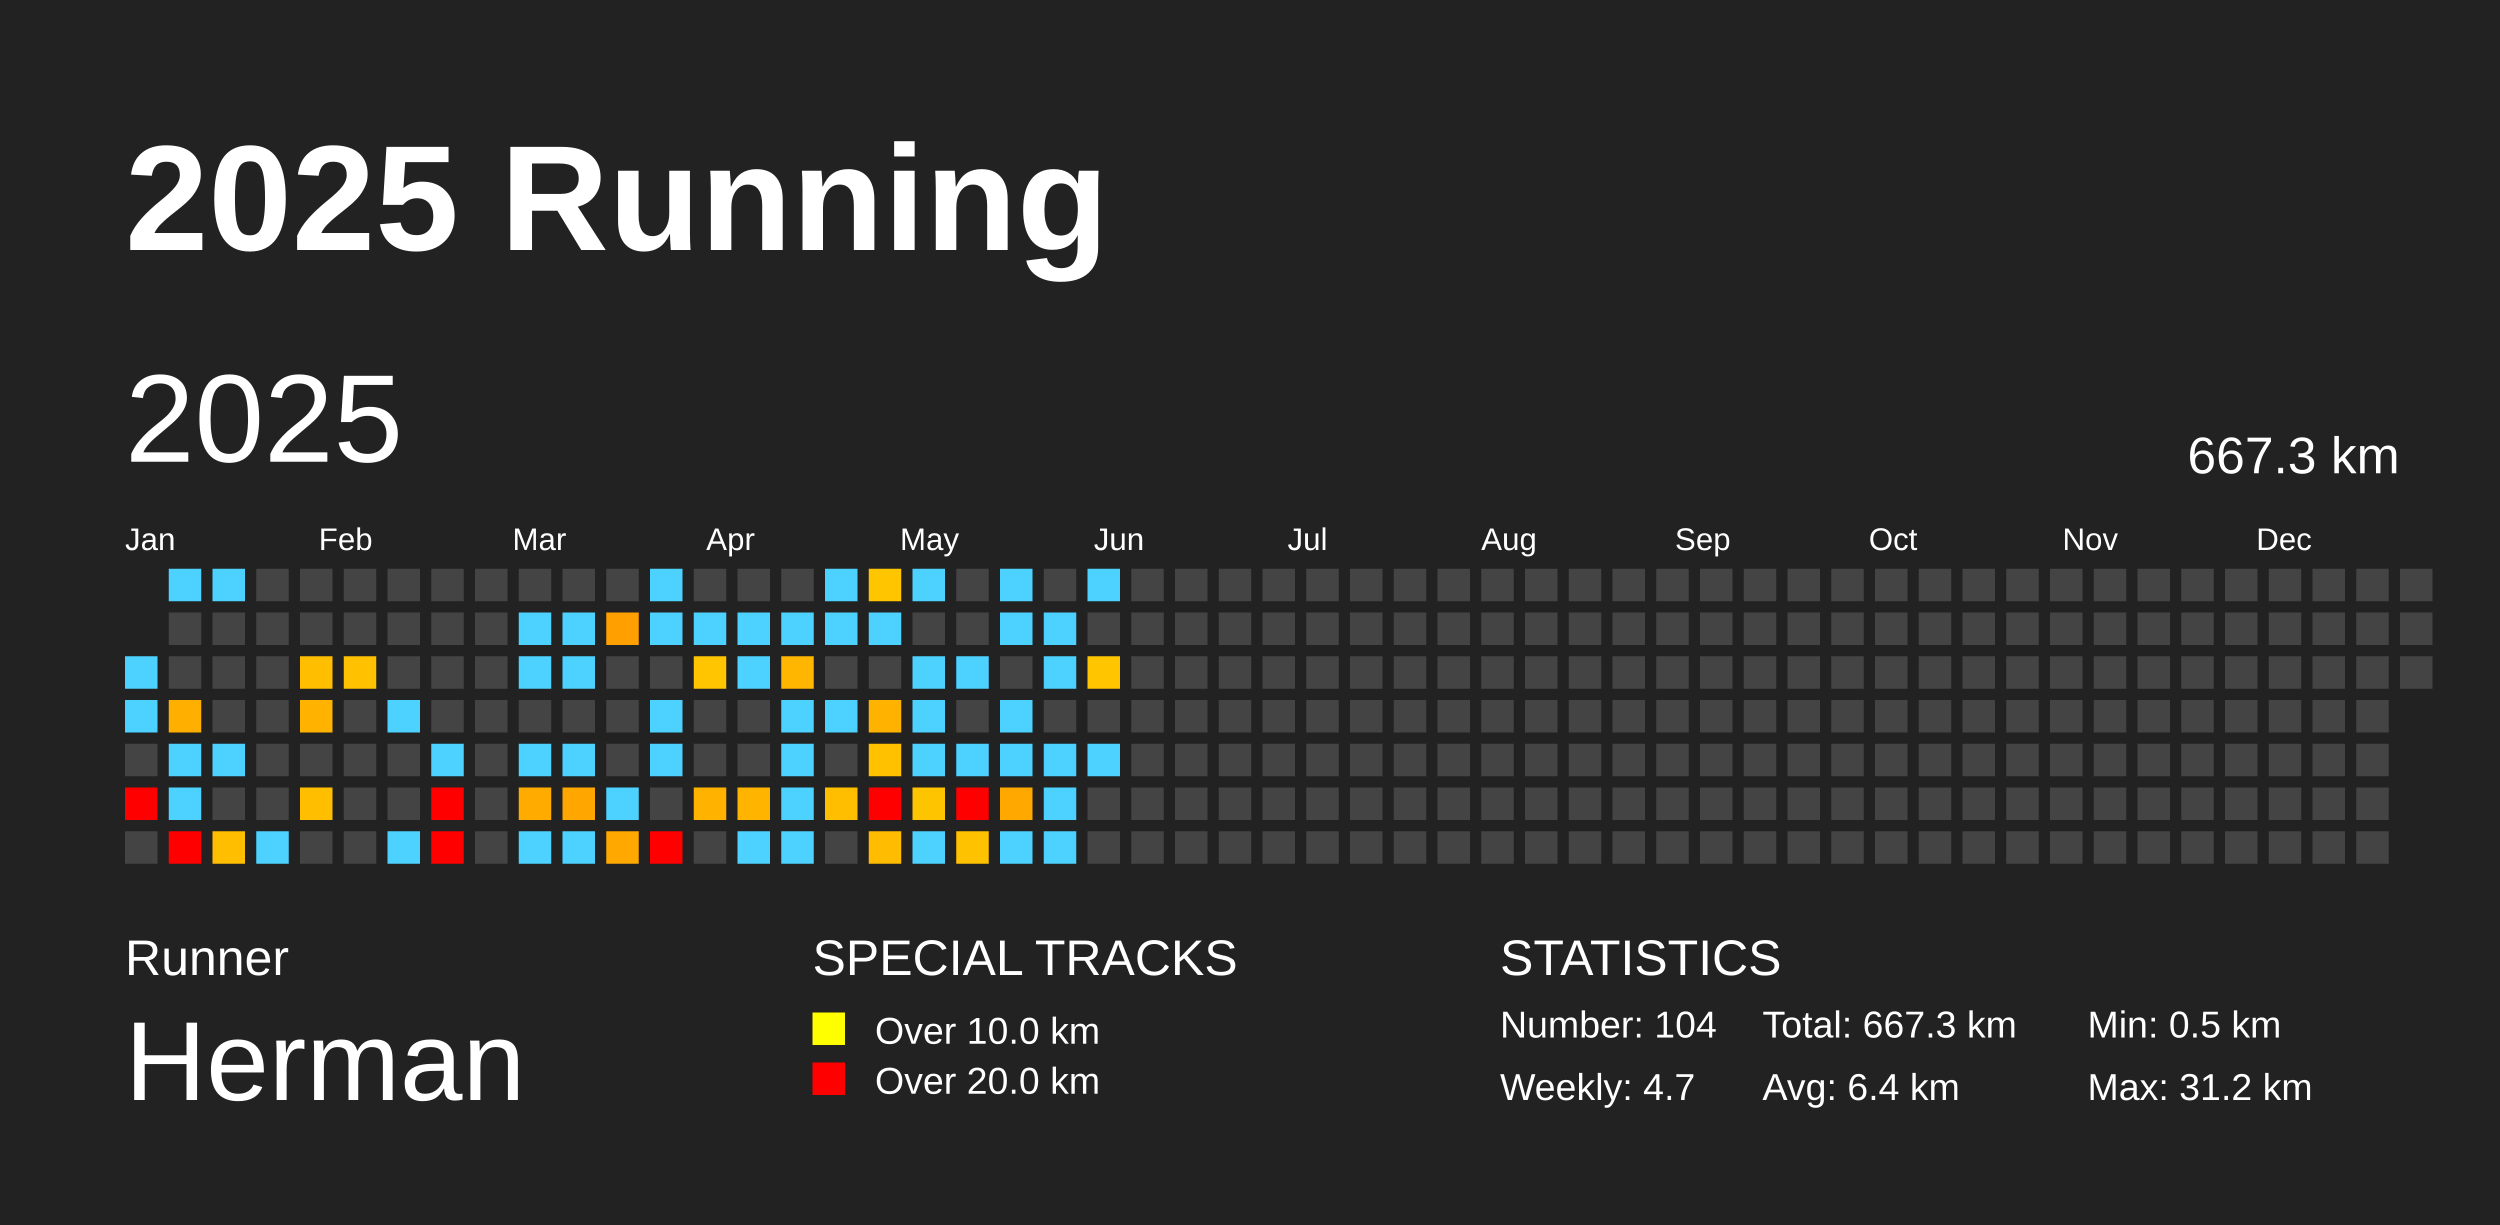
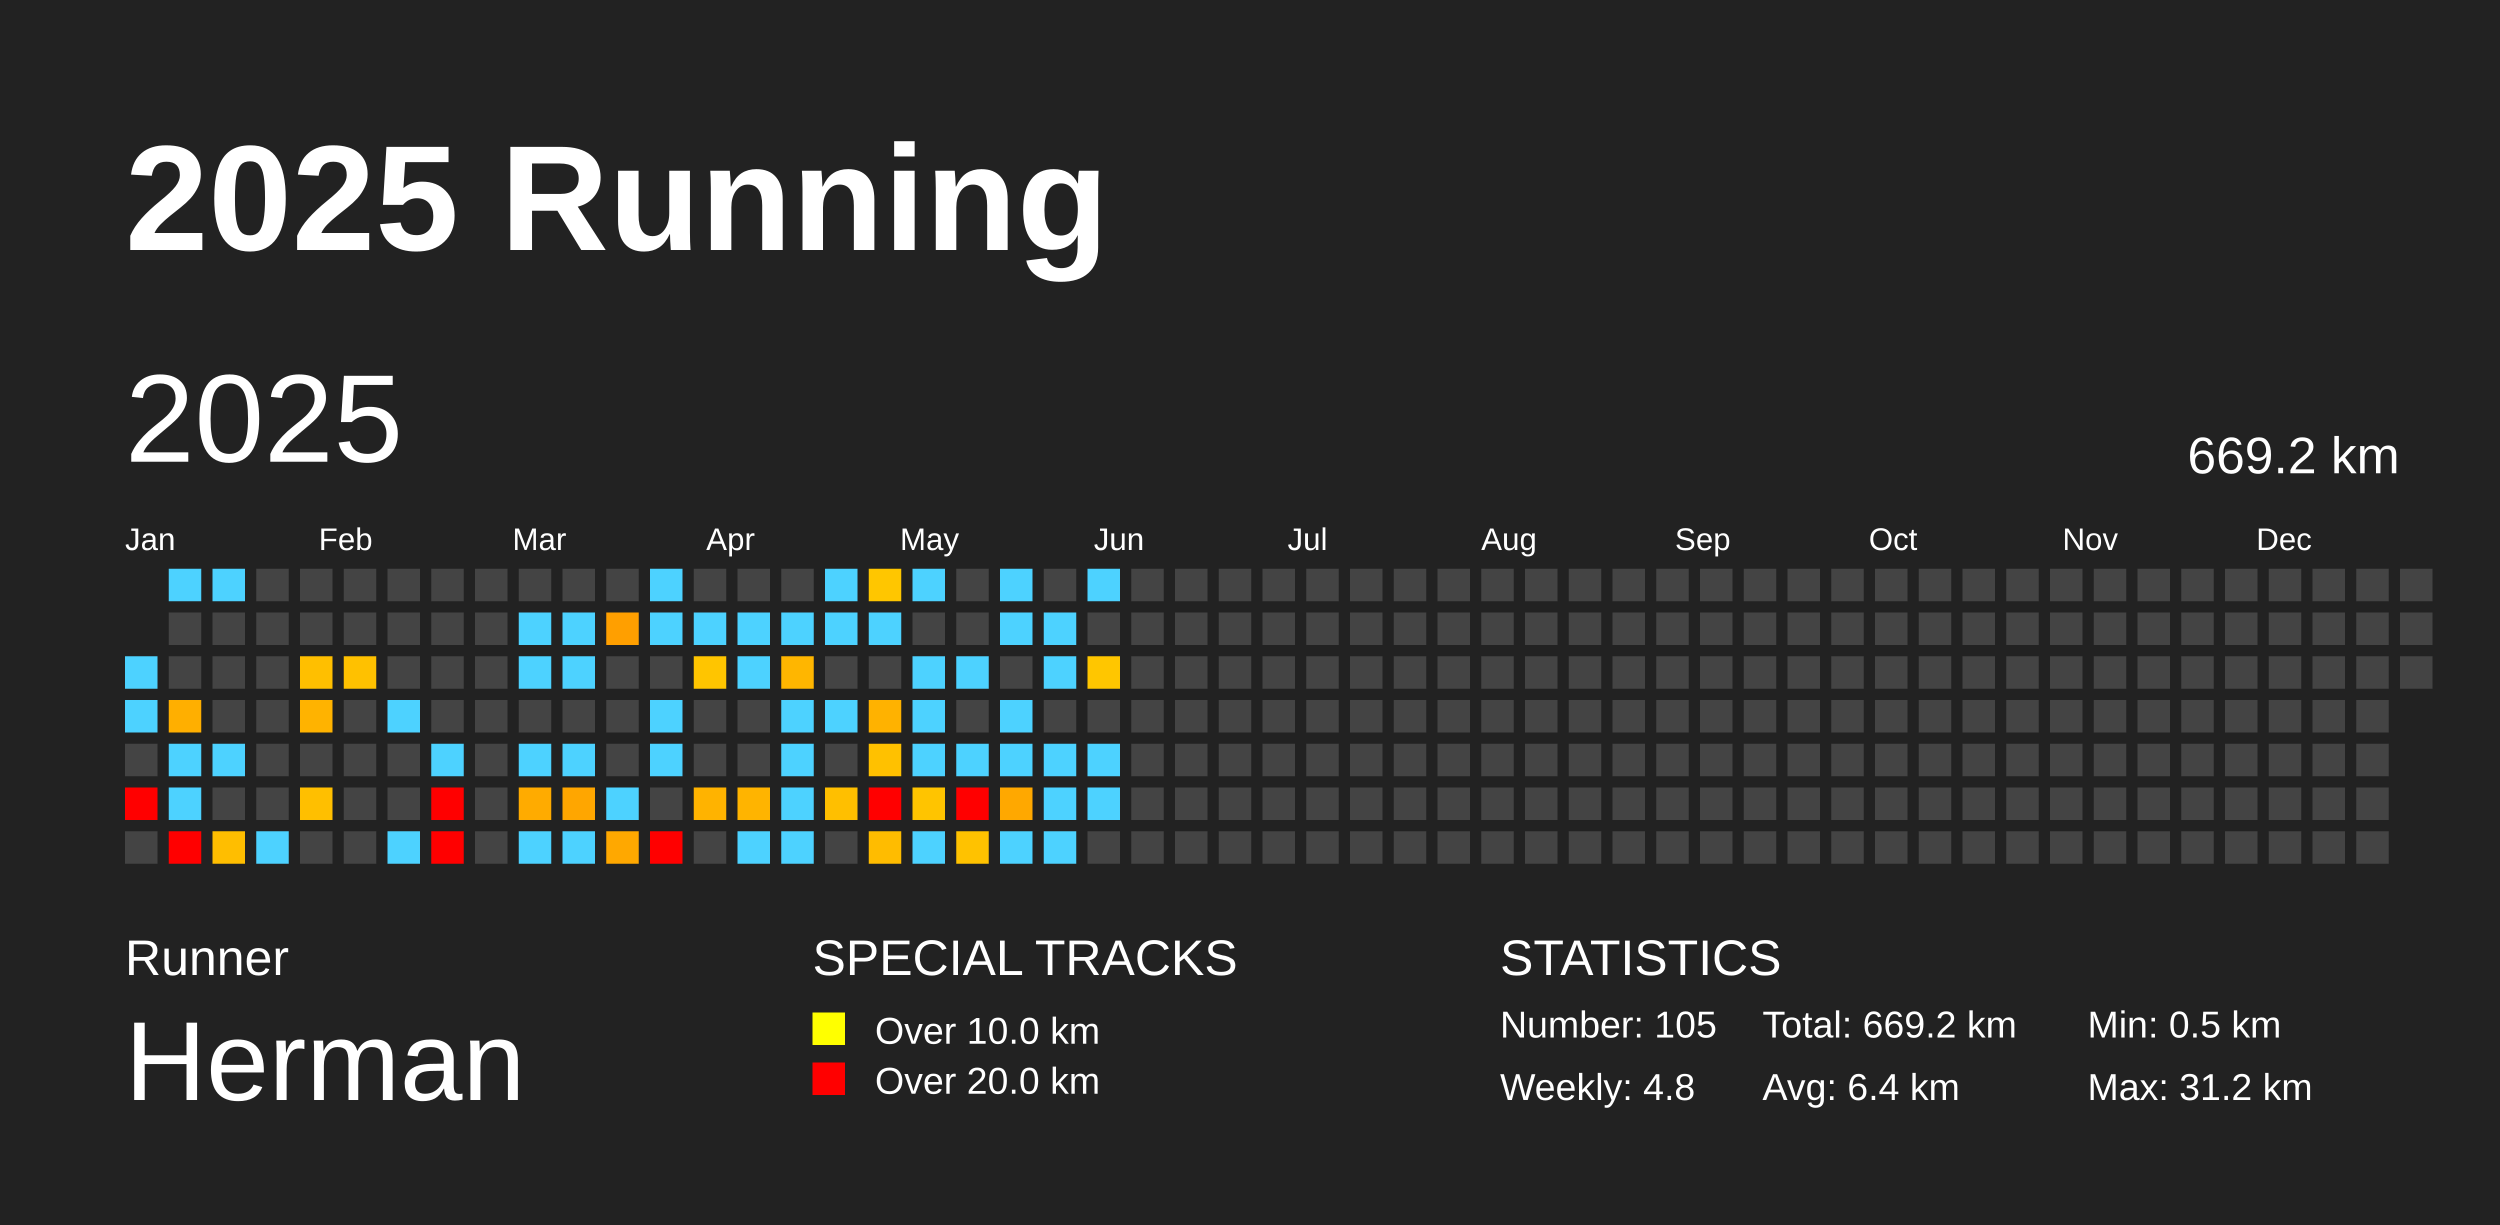
<svg xmlns="http://www.w3.org/2000/svg" baseProfile="full" height="98mm" version="1.1" viewBox="0,0,200,98" width="200mm">
  <defs />
  <rect fill="#222222" height="98" width="200" x="0" y="0" />
  <text fill="#FFFFFF" style="font-size:12px; font-family:Arial; font-weight:bold;" x="10" y="20">2025 Running</text>
  <text fill="#FFFFFF" style="font-size:4px; font-family:Arial" x="10" y="78">Runner</text>
  <text fill="#FFFFFF" style="font-size:9px; font-family:Arial" x="10" y="88">Herman</text>
  <text fill="#FFFFFF" style="font-size:4px; font-family:Arial" x="65" y="78">SPECIAL TRACKS</text>
  <rect fill="yellow" height="2.6" width="2.6" x="65" y="81" />
  <text fill="#FFFFFF" style="font-size:3px; font-family:Arial" x="70" y="83.5">Over 10.0 km</text>
  <rect fill="red" height="2.6" width="2.6" x="65" y="85" />
  <text fill="#FFFFFF" style="font-size:3px; font-family:Arial" x="70" y="87.5">Over 20.0 km</text>
  <text fill="#FFFFFF" style="font-size:4px; font-family:Arial" x="120" y="78">STATISTICS</text>
-   <text fill="#FFFFFF" style="font-size:3px; font-family:Arial" x="120" y="83">Number: 104</text>
-   <text fill="#FFFFFF" style="font-size:3px; font-family:Arial" x="120" y="88">Weekly: 4.7</text>
-   <text fill="#FFFFFF" style="font-size:3px; font-family:Arial" x="141" y="83">Total: 667.3 km</text>
+   <text fill="#FFFFFF" style="font-size:3px; font-family:Arial" x="120" y="83">Number: 105</text>
+   <text fill="#FFFFFF" style="font-size:3px; font-family:Arial" x="120" y="88">Weekly: 4.8</text>
+   <text fill="#FFFFFF" style="font-size:3px; font-family:Arial" x="141" y="83">Total: 669.2 km</text>
  <text fill="#FFFFFF" style="font-size:3px; font-family:Arial" x="141" y="88">Avg: 6.4 km</text>
  <text fill="#FFFFFF" style="font-size:3px; font-family:Arial" x="167" y="83">Min: 0.5 km</text>
  <text fill="#FFFFFF" style="font-size:3px; font-family:Arial" x="167" y="88">Max: 31.2 km</text>
  <text dominant-baseline="hanging" fill="#FFFFFF" style="font-size:10.0px; font-family:Arial;" x="10" y="30">2025</text>
-   <text dominant-baseline="hanging" fill="#FFFFFF" style="font-size:4.125px; font-family:Arial;" x="175" y="35">667.3 km</text>
+   <text dominant-baseline="hanging" fill="#FFFFFF" style="font-size:4.125px; font-family:Arial;" x="175" y="35">669.2 km</text>
  <text fill="#FFFFFF" style="font-size:2.5px; font-family:Arial" x="10.0" y="44">Jan</text>
  <text fill="#FFFFFF" style="font-size:2.5px; font-family:Arial" x="25.5" y="44">Feb</text>
  <text fill="#FFFFFF" style="font-size:2.5px; font-family:Arial" x="41.0" y="44">Mar</text>
  <text fill="#FFFFFF" style="font-size:2.5px; font-family:Arial" x="56.5" y="44">Apr</text>
  <text fill="#FFFFFF" style="font-size:2.5px; font-family:Arial" x="72.0" y="44">May</text>
  <text fill="#FFFFFF" style="font-size:2.5px; font-family:Arial" x="87.5" y="44">Jun</text>
  <text fill="#FFFFFF" style="font-size:2.5px; font-family:Arial" x="103.0" y="44">Jul</text>
  <text fill="#FFFFFF" style="font-size:2.5px; font-family:Arial" x="118.5" y="44">Aug</text>
  <text fill="#FFFFFF" style="font-size:2.5px; font-family:Arial" x="134.0" y="44">Sep</text>
  <text fill="#FFFFFF" style="font-size:2.5px; font-family:Arial" x="149.5" y="44">Oct</text>
  <text fill="#FFFFFF" style="font-size:2.5px; font-family:Arial" x="165.0" y="44">Nov</text>
  <text fill="#FFFFFF" style="font-size:2.5px; font-family:Arial" x="180.5" y="44">Dec</text>
  <rect fill="#4dd2ff" height="2.6" width="2.6" x="10.0" y="52.5" />
  <rect fill="#4dd2ff" height="2.6" width="2.6" x="10.0" y="56.0" />
  <rect fill="#444444" height="2.6" width="2.6" x="10.0" y="59.5" />
  <rect fill="red" height="2.6" width="2.6" x="10.0" y="63.0" />
  <rect fill="#444444" height="2.6" width="2.6" x="10.0" y="66.5" />
  <rect fill="#4dd2ff" height="2.6" width="2.6" x="13.5" y="45.5" />
  <rect fill="#444444" height="2.6" width="2.6" x="13.5" y="49.0" />
  <rect fill="#444444" height="2.6" width="2.6" x="13.5" y="52.5" />
  <rect fill="#ffaf00" height="2.6" width="2.6" x="13.5" y="56.0" />
  <rect fill="#4dd2ff" height="2.6" width="2.6" x="13.5" y="59.5" />
  <rect fill="#4dd2ff" height="2.6" width="2.6" x="13.5" y="63.0" />
  <rect fill="red" height="2.6" width="2.6" x="13.5" y="66.5" />
  <rect fill="#4dd2ff" height="2.6" width="2.6" x="17.0" y="45.5" />
  <rect fill="#444444" height="2.6" width="2.6" x="17.0" y="49.0" />
  <rect fill="#444444" height="2.6" width="2.6" x="17.0" y="52.5" />
  <rect fill="#444444" height="2.6" width="2.6" x="17.0" y="56.0" />
  <rect fill="#4dd2ff" height="2.6" width="2.6" x="17.0" y="59.5" />
  <rect fill="#444444" height="2.6" width="2.6" x="17.0" y="63.0" />
  <rect fill="#ffbe00" height="2.6" width="2.6" x="17.0" y="66.5" />
  <rect fill="#444444" height="2.6" width="2.6" x="20.5" y="45.5" />
  <rect fill="#444444" height="2.6" width="2.6" x="20.5" y="49.0" />
  <rect fill="#444444" height="2.6" width="2.6" x="20.5" y="52.5" />
  <rect fill="#444444" height="2.6" width="2.6" x="20.5" y="56.0" />
  <rect fill="#444444" height="2.6" width="2.6" x="20.5" y="59.5" />
  <rect fill="#444444" height="2.6" width="2.6" x="20.5" y="63.0" />
  <rect fill="#4dd2ff" height="2.6" width="2.6" x="20.5" y="66.5" />
  <rect fill="#444444" height="2.6" width="2.6" x="24.0" y="45.5" />
  <rect fill="#444444" height="2.6" width="2.6" x="24.0" y="49.0" />
  <rect fill="#ffbf00" height="2.6" width="2.6" x="24.0" y="52.5" />
  <rect fill="#ffb300" height="2.6" width="2.6" x="24.0" y="56.0" />
  <rect fill="#444444" height="2.6" width="2.6" x="24.0" y="59.5" />
  <rect fill="#ffbf00" height="2.6" width="2.6" x="24.0" y="63.0" />
  <rect fill="#444444" height="2.6" width="2.6" x="24.0" y="66.5" />
  <rect fill="#444444" height="2.6" width="2.6" x="27.5" y="45.5" />
  <rect fill="#444444" height="2.6" width="2.6" x="27.5" y="49.0" />
  <rect fill="#ffc100" height="2.6" width="2.6" x="27.5" y="52.5" />
  <rect fill="#444444" height="2.6" width="2.6" x="27.5" y="56.0" />
  <rect fill="#444444" height="2.6" width="2.6" x="27.5" y="59.5" />
  <rect fill="#444444" height="2.6" width="2.6" x="27.5" y="63.0" />
  <rect fill="#444444" height="2.6" width="2.6" x="27.5" y="66.5" />
  <rect fill="#444444" height="2.6" width="2.6" x="31.0" y="45.5" />
  <rect fill="#444444" height="2.6" width="2.6" x="31.0" y="49.0" />
  <rect fill="#444444" height="2.6" width="2.6" x="31.0" y="52.5" />
  <rect fill="#4dd2ff" height="2.6" width="2.6" x="31.0" y="56.0" />
  <rect fill="#444444" height="2.6" width="2.6" x="31.0" y="59.5" />
  <rect fill="#444444" height="2.6" width="2.6" x="31.0" y="63.0" />
  <rect fill="#4dd2ff" height="2.6" width="2.6" x="31.0" y="66.5" />
  <rect fill="#444444" height="2.6" width="2.6" x="34.5" y="45.5" />
  <rect fill="#444444" height="2.6" width="2.6" x="34.5" y="49.0" />
  <rect fill="#444444" height="2.6" width="2.6" x="34.5" y="52.5" />
  <rect fill="#444444" height="2.6" width="2.6" x="34.5" y="56.0" />
  <rect fill="#4dd2ff" height="2.6" width="2.6" x="34.5" y="59.5" />
  <rect fill="red" height="2.6" width="2.6" x="34.5" y="63.0" />
  <rect fill="red" height="2.6" width="2.6" x="34.5" y="66.5" />
  <rect fill="#444444" height="2.6" width="2.6" x="38.0" y="45.5" />
  <rect fill="#444444" height="2.6" width="2.6" x="38.0" y="49.0" />
  <rect fill="#444444" height="2.6" width="2.6" x="38.0" y="52.5" />
  <rect fill="#444444" height="2.6" width="2.6" x="38.0" y="56.0" />
  <rect fill="#444444" height="2.6" width="2.6" x="38.0" y="59.5" />
  <rect fill="#444444" height="2.6" width="2.6" x="38.0" y="63.0" />
  <rect fill="#444444" height="2.6" width="2.6" x="38.0" y="66.5" />
  <rect fill="#444444" height="2.6" width="2.6" x="41.5" y="45.5" />
  <rect fill="#4dd2ff" height="2.6" width="2.6" x="41.5" y="49.0" />
  <rect fill="#4dd2ff" height="2.6" width="2.6" x="41.5" y="52.5" />
  <rect fill="#444444" height="2.6" width="2.6" x="41.5" y="56.0" />
  <rect fill="#4dd2ff" height="2.6" width="2.6" x="41.5" y="59.5" />
  <rect fill="#ffab00" height="2.6" width="2.6" x="41.5" y="63.0" />
  <rect fill="#4dd2ff" height="2.6" width="2.6" x="41.5" y="66.5" />
  <rect fill="#444444" height="2.6" width="2.6" x="45.0" y="45.5" />
  <rect fill="#4dd2ff" height="2.6" width="2.6" x="45.0" y="49.0" />
  <rect fill="#4dd2ff" height="2.6" width="2.6" x="45.0" y="52.5" />
  <rect fill="#444444" height="2.6" width="2.6" x="45.0" y="56.0" />
  <rect fill="#4dd2ff" height="2.6" width="2.6" x="45.0" y="59.5" />
  <rect fill="#ffa600" height="2.6" width="2.6" x="45.0" y="63.0" />
  <rect fill="#4dd2ff" height="2.6" width="2.6" x="45.0" y="66.5" />
  <rect fill="#444444" height="2.6" width="2.6" x="48.5" y="45.5" />
  <rect fill="#ff9f00" height="2.6" width="2.6" x="48.5" y="49.0" />
  <rect fill="#444444" height="2.6" width="2.6" x="48.5" y="52.5" />
  <rect fill="#444444" height="2.6" width="2.6" x="48.5" y="56.0" />
  <rect fill="#444444" height="2.6" width="2.6" x="48.5" y="59.5" />
  <rect fill="#4dd2ff" height="2.6" width="2.6" x="48.5" y="63.0" />
  <rect fill="#ffa800" height="2.6" width="2.6" x="48.5" y="66.5" />
  <rect fill="#4dd2ff" height="2.6" width="2.6" x="52.0" y="45.5" />
  <rect fill="#4dd2ff" height="2.6" width="2.6" x="52.0" y="49.0" />
  <rect fill="#444444" height="2.6" width="2.6" x="52.0" y="52.5" />
  <rect fill="#4dd2ff" height="2.6" width="2.6" x="52.0" y="56.0" />
  <rect fill="#4dd2ff" height="2.6" width="2.6" x="52.0" y="59.5" />
  <rect fill="#444444" height="2.6" width="2.6" x="52.0" y="63.0" />
  <rect fill="red" height="2.6" width="2.6" x="52.0" y="66.5" />
  <rect fill="#444444" height="2.6" width="2.6" x="55.5" y="45.5" />
  <rect fill="#4dd2ff" height="2.6" width="2.6" x="55.5" y="49.0" />
  <rect fill="#ffc500" height="2.6" width="2.6" x="55.5" y="52.5" />
  <rect fill="#444444" height="2.6" width="2.6" x="55.5" y="56.0" />
  <rect fill="#444444" height="2.6" width="2.6" x="55.5" y="59.5" />
  <rect fill="#ffb300" height="2.6" width="2.6" x="55.5" y="63.0" />
  <rect fill="#444444" height="2.6" width="2.6" x="55.5" y="66.5" />
  <rect fill="#444444" height="2.6" width="2.6" x="59.0" y="45.5" />
  <rect fill="#4dd2ff" height="2.6" width="2.6" x="59.0" y="49.0" />
  <rect fill="#4dd2ff" height="2.6" width="2.6" x="59.0" y="52.5" />
  <rect fill="#444444" height="2.6" width="2.6" x="59.0" y="56.0" />
  <rect fill="#444444" height="2.6" width="2.6" x="59.0" y="59.5" />
  <rect fill="#ffb400" height="2.6" width="2.6" x="59.0" y="63.0" />
  <rect fill="#4dd2ff" height="2.6" width="2.6" x="59.0" y="66.5" />
  <rect fill="#444444" height="2.6" width="2.6" x="62.5" y="45.5" />
  <rect fill="#4dd2ff" height="2.6" width="2.6" x="62.5" y="49.0" />
  <rect fill="#ffb600" height="2.6" width="2.6" x="62.5" y="52.5" />
  <rect fill="#4dd2ff" height="2.6" width="2.6" x="62.5" y="56.0" />
  <rect fill="#4dd2ff" height="2.6" width="2.6" x="62.5" y="59.5" />
  <rect fill="#4dd2ff" height="2.6" width="2.6" x="62.5" y="63.0" />
  <rect fill="#4dd2ff" height="2.6" width="2.6" x="62.5" y="66.5" />
  <rect fill="#4dd2ff" height="2.6" width="2.6" x="66.0" y="45.5" />
  <rect fill="#4dd2ff" height="2.6" width="2.6" x="66.0" y="49.0" />
  <rect fill="#444444" height="2.6" width="2.6" x="66.0" y="52.5" />
  <rect fill="#4dd2ff" height="2.6" width="2.6" x="66.0" y="56.0" />
  <rect fill="#444444" height="2.6" width="2.6" x="66.0" y="59.5" />
  <rect fill="#ffbf00" height="2.6" width="2.6" x="66.0" y="63.0" />
  <rect fill="#444444" height="2.6" width="2.6" x="66.0" y="66.5" />
  <rect fill="#ffc600" height="2.6" width="2.6" x="69.5" y="45.5" />
  <rect fill="#4dd2ff" height="2.6" width="2.6" x="69.5" y="49.0" />
  <rect fill="#444444" height="2.6" width="2.6" x="69.5" y="52.5" />
  <rect fill="#ffb200" height="2.6" width="2.6" x="69.5" y="56.0" />
  <rect fill="#ffc100" height="2.6" width="2.6" x="69.5" y="59.5" />
  <rect fill="red" height="2.6" width="2.6" x="69.5" y="63.0" />
  <rect fill="#ffbc00" height="2.6" width="2.6" x="69.5" y="66.5" />
  <rect fill="#4dd2ff" height="2.6" width="2.6" x="73.0" y="45.5" />
  <rect fill="#444444" height="2.6" width="2.6" x="73.0" y="49.0" />
  <rect fill="#4dd2ff" height="2.6" width="2.6" x="73.0" y="52.5" />
  <rect fill="#4dd2ff" height="2.6" width="2.6" x="73.0" y="56.0" />
  <rect fill="#4dd2ff" height="2.6" width="2.6" x="73.0" y="59.5" />
  <rect fill="#ffc400" height="2.6" width="2.6" x="73.0" y="63.0" />
  <rect fill="#4dd2ff" height="2.6" width="2.6" x="73.0" y="66.5" />
  <rect fill="#444444" height="2.6" width="2.6" x="76.5" y="45.5" />
  <rect fill="#444444" height="2.6" width="2.6" x="76.5" y="49.0" />
  <rect fill="#4dd2ff" height="2.6" width="2.6" x="76.5" y="52.5" />
  <rect fill="#444444" height="2.6" width="2.6" x="76.5" y="56.0" />
  <rect fill="#4dd2ff" height="2.6" width="2.6" x="76.5" y="59.5" />
  <rect fill="red" height="2.6" width="2.6" x="76.5" y="63.0" />
  <rect fill="#ffc200" height="2.6" width="2.6" x="76.5" y="66.5" />
  <rect fill="#4dd2ff" height="2.6" width="2.6" x="80.0" y="45.5" />
  <rect fill="#4dd2ff" height="2.6" width="2.6" x="80.0" y="49.0" />
  <rect fill="#444444" height="2.6" width="2.6" x="80.0" y="52.5" />
  <rect fill="#4dd2ff" height="2.6" width="2.6" x="80.0" y="56.0" />
  <rect fill="#4dd2ff" height="2.6" width="2.6" x="80.0" y="59.5" />
  <rect fill="#ffa800" height="2.6" width="2.6" x="80.0" y="63.0" />
  <rect fill="#4dd2ff" height="2.6" width="2.6" x="80.0" y="66.5" />
  <rect fill="#444444" height="2.6" width="2.6" x="83.5" y="45.5" />
  <rect fill="#4dd2ff" height="2.6" width="2.6" x="83.5" y="49.0" />
  <rect fill="#4dd2ff" height="2.6" width="2.6" x="83.5" y="52.5" />
  <rect fill="#444444" height="2.6" width="2.6" x="83.5" y="56.0" />
  <rect fill="#4dd2ff" height="2.6" width="2.6" x="83.5" y="59.5" />
  <rect fill="#4dd2ff" height="2.6" width="2.6" x="83.5" y="63.0" />
  <rect fill="#4dd2ff" height="2.6" width="2.6" x="83.5" y="66.5" />
  <rect fill="#4dd2ff" height="2.6" width="2.6" x="87.0" y="45.5" />
  <rect fill="#444444" height="2.6" width="2.6" x="87.0" y="49.0" />
  <rect fill="#ffc600" height="2.6" width="2.6" x="87.0" y="52.5" />
  <rect fill="#444444" height="2.6" width="2.6" x="87.0" y="56.0" />
  <rect fill="#4dd2ff" height="2.6" width="2.6" x="87.0" y="59.5" />
-   <rect fill="#444444" height="2.6" width="2.6" x="87.0" y="63.0" />
+   <rect fill="#4dd2ff" height="2.6" width="2.6" x="87.0" y="63.0" />
  <rect fill="#444444" height="2.6" width="2.6" x="87.0" y="66.5" />
  <rect fill="#444444" height="2.6" width="2.6" x="90.5" y="45.5" />
  <rect fill="#444444" height="2.6" width="2.6" x="90.5" y="49.0" />
  <rect fill="#444444" height="2.6" width="2.6" x="90.5" y="52.5" />
  <rect fill="#444444" height="2.6" width="2.6" x="90.5" y="56.0" />
  <rect fill="#444444" height="2.6" width="2.6" x="90.5" y="59.5" />
  <rect fill="#444444" height="2.6" width="2.6" x="90.5" y="63.0" />
  <rect fill="#444444" height="2.6" width="2.6" x="90.5" y="66.5" />
  <rect fill="#444444" height="2.6" width="2.6" x="94.0" y="45.5" />
  <rect fill="#444444" height="2.6" width="2.6" x="94.0" y="49.0" />
  <rect fill="#444444" height="2.6" width="2.6" x="94.0" y="52.5" />
  <rect fill="#444444" height="2.6" width="2.6" x="94.0" y="56.0" />
  <rect fill="#444444" height="2.6" width="2.6" x="94.0" y="59.5" />
  <rect fill="#444444" height="2.6" width="2.6" x="94.0" y="63.0" />
  <rect fill="#444444" height="2.6" width="2.6" x="94.0" y="66.5" />
  <rect fill="#444444" height="2.6" width="2.6" x="97.5" y="45.5" />
  <rect fill="#444444" height="2.6" width="2.6" x="97.5" y="49.0" />
  <rect fill="#444444" height="2.6" width="2.6" x="97.5" y="52.5" />
  <rect fill="#444444" height="2.6" width="2.6" x="97.5" y="56.0" />
  <rect fill="#444444" height="2.6" width="2.6" x="97.5" y="59.5" />
  <rect fill="#444444" height="2.6" width="2.6" x="97.5" y="63.0" />
  <rect fill="#444444" height="2.6" width="2.6" x="97.5" y="66.5" />
  <rect fill="#444444" height="2.6" width="2.6" x="101.0" y="45.5" />
  <rect fill="#444444" height="2.6" width="2.6" x="101.0" y="49.0" />
  <rect fill="#444444" height="2.6" width="2.6" x="101.0" y="52.5" />
  <rect fill="#444444" height="2.6" width="2.6" x="101.0" y="56.0" />
  <rect fill="#444444" height="2.6" width="2.6" x="101.0" y="59.5" />
  <rect fill="#444444" height="2.6" width="2.6" x="101.0" y="63.0" />
  <rect fill="#444444" height="2.6" width="2.6" x="101.0" y="66.5" />
  <rect fill="#444444" height="2.6" width="2.6" x="104.5" y="45.5" />
  <rect fill="#444444" height="2.6" width="2.6" x="104.5" y="49.0" />
  <rect fill="#444444" height="2.6" width="2.6" x="104.5" y="52.5" />
  <rect fill="#444444" height="2.6" width="2.6" x="104.5" y="56.0" />
  <rect fill="#444444" height="2.6" width="2.6" x="104.5" y="59.5" />
  <rect fill="#444444" height="2.6" width="2.6" x="104.5" y="63.0" />
  <rect fill="#444444" height="2.6" width="2.6" x="104.5" y="66.5" />
  <rect fill="#444444" height="2.6" width="2.6" x="108.0" y="45.5" />
  <rect fill="#444444" height="2.6" width="2.6" x="108.0" y="49.0" />
  <rect fill="#444444" height="2.6" width="2.6" x="108.0" y="52.5" />
  <rect fill="#444444" height="2.6" width="2.6" x="108.0" y="56.0" />
  <rect fill="#444444" height="2.6" width="2.6" x="108.0" y="59.5" />
  <rect fill="#444444" height="2.6" width="2.6" x="108.0" y="63.0" />
  <rect fill="#444444" height="2.6" width="2.6" x="108.0" y="66.5" />
  <rect fill="#444444" height="2.6" width="2.6" x="111.5" y="45.5" />
  <rect fill="#444444" height="2.6" width="2.6" x="111.5" y="49.0" />
  <rect fill="#444444" height="2.6" width="2.6" x="111.5" y="52.5" />
  <rect fill="#444444" height="2.6" width="2.6" x="111.5" y="56.0" />
  <rect fill="#444444" height="2.6" width="2.6" x="111.5" y="59.5" />
  <rect fill="#444444" height="2.6" width="2.6" x="111.5" y="63.0" />
  <rect fill="#444444" height="2.6" width="2.6" x="111.5" y="66.5" />
  <rect fill="#444444" height="2.6" width="2.6" x="115.0" y="45.5" />
  <rect fill="#444444" height="2.6" width="2.6" x="115.0" y="49.0" />
  <rect fill="#444444" height="2.6" width="2.6" x="115.0" y="52.5" />
  <rect fill="#444444" height="2.6" width="2.6" x="115.0" y="56.0" />
  <rect fill="#444444" height="2.6" width="2.6" x="115.0" y="59.5" />
  <rect fill="#444444" height="2.6" width="2.6" x="115.0" y="63.0" />
  <rect fill="#444444" height="2.6" width="2.6" x="115.0" y="66.5" />
  <rect fill="#444444" height="2.6" width="2.6" x="118.5" y="45.5" />
  <rect fill="#444444" height="2.6" width="2.6" x="118.5" y="49.0" />
  <rect fill="#444444" height="2.6" width="2.6" x="118.5" y="52.5" />
  <rect fill="#444444" height="2.6" width="2.6" x="118.5" y="56.0" />
  <rect fill="#444444" height="2.6" width="2.6" x="118.5" y="59.5" />
  <rect fill="#444444" height="2.6" width="2.6" x="118.5" y="63.0" />
  <rect fill="#444444" height="2.6" width="2.6" x="118.5" y="66.5" />
  <rect fill="#444444" height="2.6" width="2.6" x="122.0" y="45.5" />
  <rect fill="#444444" height="2.6" width="2.6" x="122.0" y="49.0" />
  <rect fill="#444444" height="2.6" width="2.6" x="122.0" y="52.5" />
  <rect fill="#444444" height="2.6" width="2.6" x="122.0" y="56.0" />
  <rect fill="#444444" height="2.6" width="2.6" x="122.0" y="59.5" />
  <rect fill="#444444" height="2.6" width="2.6" x="122.0" y="63.0" />
  <rect fill="#444444" height="2.6" width="2.6" x="122.0" y="66.5" />
  <rect fill="#444444" height="2.6" width="2.6" x="125.5" y="45.5" />
  <rect fill="#444444" height="2.6" width="2.6" x="125.5" y="49.0" />
  <rect fill="#444444" height="2.6" width="2.6" x="125.5" y="52.5" />
  <rect fill="#444444" height="2.6" width="2.6" x="125.5" y="56.0" />
  <rect fill="#444444" height="2.6" width="2.6" x="125.5" y="59.5" />
  <rect fill="#444444" height="2.6" width="2.6" x="125.5" y="63.0" />
  <rect fill="#444444" height="2.6" width="2.6" x="125.5" y="66.5" />
  <rect fill="#444444" height="2.6" width="2.6" x="129.0" y="45.5" />
  <rect fill="#444444" height="2.6" width="2.6" x="129.0" y="49.0" />
  <rect fill="#444444" height="2.6" width="2.6" x="129.0" y="52.5" />
  <rect fill="#444444" height="2.6" width="2.6" x="129.0" y="56.0" />
  <rect fill="#444444" height="2.6" width="2.6" x="129.0" y="59.5" />
  <rect fill="#444444" height="2.6" width="2.6" x="129.0" y="63.0" />
  <rect fill="#444444" height="2.6" width="2.6" x="129.0" y="66.5" />
  <rect fill="#444444" height="2.6" width="2.6" x="132.5" y="45.5" />
  <rect fill="#444444" height="2.6" width="2.6" x="132.5" y="49.0" />
  <rect fill="#444444" height="2.6" width="2.6" x="132.5" y="52.5" />
  <rect fill="#444444" height="2.6" width="2.6" x="132.5" y="56.0" />
  <rect fill="#444444" height="2.6" width="2.6" x="132.5" y="59.5" />
  <rect fill="#444444" height="2.6" width="2.6" x="132.5" y="63.0" />
  <rect fill="#444444" height="2.6" width="2.6" x="132.5" y="66.5" />
  <rect fill="#444444" height="2.6" width="2.6" x="136.0" y="45.5" />
  <rect fill="#444444" height="2.6" width="2.6" x="136.0" y="49.0" />
  <rect fill="#444444" height="2.6" width="2.6" x="136.0" y="52.5" />
  <rect fill="#444444" height="2.6" width="2.6" x="136.0" y="56.0" />
  <rect fill="#444444" height="2.6" width="2.6" x="136.0" y="59.5" />
  <rect fill="#444444" height="2.6" width="2.6" x="136.0" y="63.0" />
  <rect fill="#444444" height="2.6" width="2.6" x="136.0" y="66.5" />
  <rect fill="#444444" height="2.6" width="2.6" x="139.5" y="45.5" />
  <rect fill="#444444" height="2.6" width="2.6" x="139.5" y="49.0" />
  <rect fill="#444444" height="2.6" width="2.6" x="139.5" y="52.5" />
  <rect fill="#444444" height="2.6" width="2.6" x="139.5" y="56.0" />
  <rect fill="#444444" height="2.6" width="2.6" x="139.5" y="59.5" />
  <rect fill="#444444" height="2.6" width="2.6" x="139.5" y="63.0" />
  <rect fill="#444444" height="2.6" width="2.6" x="139.5" y="66.5" />
  <rect fill="#444444" height="2.6" width="2.6" x="143.0" y="45.5" />
  <rect fill="#444444" height="2.6" width="2.6" x="143.0" y="49.0" />
  <rect fill="#444444" height="2.6" width="2.6" x="143.0" y="52.5" />
  <rect fill="#444444" height="2.6" width="2.6" x="143.0" y="56.0" />
  <rect fill="#444444" height="2.6" width="2.6" x="143.0" y="59.5" />
  <rect fill="#444444" height="2.6" width="2.6" x="143.0" y="63.0" />
  <rect fill="#444444" height="2.6" width="2.6" x="143.0" y="66.5" />
  <rect fill="#444444" height="2.6" width="2.6" x="146.5" y="45.5" />
  <rect fill="#444444" height="2.6" width="2.6" x="146.5" y="49.0" />
  <rect fill="#444444" height="2.6" width="2.6" x="146.5" y="52.5" />
  <rect fill="#444444" height="2.6" width="2.6" x="146.5" y="56.0" />
  <rect fill="#444444" height="2.6" width="2.6" x="146.5" y="59.5" />
  <rect fill="#444444" height="2.6" width="2.6" x="146.5" y="63.0" />
  <rect fill="#444444" height="2.6" width="2.6" x="146.5" y="66.5" />
  <rect fill="#444444" height="2.6" width="2.6" x="150.0" y="45.5" />
  <rect fill="#444444" height="2.6" width="2.6" x="150.0" y="49.0" />
  <rect fill="#444444" height="2.6" width="2.6" x="150.0" y="52.5" />
  <rect fill="#444444" height="2.6" width="2.6" x="150.0" y="56.0" />
  <rect fill="#444444" height="2.6" width="2.6" x="150.0" y="59.5" />
  <rect fill="#444444" height="2.6" width="2.6" x="150.0" y="63.0" />
  <rect fill="#444444" height="2.6" width="2.6" x="150.0" y="66.5" />
  <rect fill="#444444" height="2.6" width="2.6" x="153.5" y="45.5" />
  <rect fill="#444444" height="2.6" width="2.6" x="153.5" y="49.0" />
  <rect fill="#444444" height="2.6" width="2.6" x="153.5" y="52.5" />
  <rect fill="#444444" height="2.6" width="2.6" x="153.5" y="56.0" />
  <rect fill="#444444" height="2.6" width="2.6" x="153.5" y="59.5" />
  <rect fill="#444444" height="2.6" width="2.6" x="153.5" y="63.0" />
  <rect fill="#444444" height="2.6" width="2.6" x="153.5" y="66.5" />
  <rect fill="#444444" height="2.6" width="2.6" x="157.0" y="45.5" />
  <rect fill="#444444" height="2.6" width="2.6" x="157.0" y="49.0" />
  <rect fill="#444444" height="2.6" width="2.6" x="157.0" y="52.5" />
  <rect fill="#444444" height="2.6" width="2.6" x="157.0" y="56.0" />
  <rect fill="#444444" height="2.6" width="2.6" x="157.0" y="59.5" />
  <rect fill="#444444" height="2.6" width="2.6" x="157.0" y="63.0" />
  <rect fill="#444444" height="2.6" width="2.6" x="157.0" y="66.5" />
  <rect fill="#444444" height="2.6" width="2.6" x="160.5" y="45.5" />
  <rect fill="#444444" height="2.6" width="2.6" x="160.5" y="49.0" />
  <rect fill="#444444" height="2.6" width="2.6" x="160.5" y="52.5" />
  <rect fill="#444444" height="2.6" width="2.6" x="160.5" y="56.0" />
  <rect fill="#444444" height="2.6" width="2.6" x="160.5" y="59.5" />
  <rect fill="#444444" height="2.6" width="2.6" x="160.5" y="63.0" />
  <rect fill="#444444" height="2.6" width="2.6" x="160.5" y="66.5" />
  <rect fill="#444444" height="2.6" width="2.6" x="164.0" y="45.5" />
  <rect fill="#444444" height="2.6" width="2.6" x="164.0" y="49.0" />
  <rect fill="#444444" height="2.6" width="2.6" x="164.0" y="52.5" />
  <rect fill="#444444" height="2.6" width="2.6" x="164.0" y="56.0" />
  <rect fill="#444444" height="2.6" width="2.6" x="164.0" y="59.5" />
  <rect fill="#444444" height="2.6" width="2.6" x="164.0" y="63.0" />
  <rect fill="#444444" height="2.6" width="2.6" x="164.0" y="66.5" />
  <rect fill="#444444" height="2.6" width="2.6" x="167.5" y="45.5" />
  <rect fill="#444444" height="2.6" width="2.6" x="167.5" y="49.0" />
  <rect fill="#444444" height="2.6" width="2.6" x="167.5" y="52.5" />
  <rect fill="#444444" height="2.6" width="2.6" x="167.5" y="56.0" />
  <rect fill="#444444" height="2.6" width="2.6" x="167.5" y="59.5" />
  <rect fill="#444444" height="2.6" width="2.6" x="167.5" y="63.0" />
  <rect fill="#444444" height="2.6" width="2.6" x="167.5" y="66.5" />
  <rect fill="#444444" height="2.6" width="2.6" x="171.0" y="45.5" />
  <rect fill="#444444" height="2.6" width="2.6" x="171.0" y="49.0" />
  <rect fill="#444444" height="2.6" width="2.6" x="171.0" y="52.5" />
  <rect fill="#444444" height="2.6" width="2.6" x="171.0" y="56.0" />
  <rect fill="#444444" height="2.6" width="2.6" x="171.0" y="59.5" />
  <rect fill="#444444" height="2.6" width="2.6" x="171.0" y="63.0" />
  <rect fill="#444444" height="2.6" width="2.6" x="171.0" y="66.5" />
  <rect fill="#444444" height="2.6" width="2.6" x="174.5" y="45.5" />
  <rect fill="#444444" height="2.6" width="2.6" x="174.5" y="49.0" />
  <rect fill="#444444" height="2.6" width="2.6" x="174.5" y="52.5" />
  <rect fill="#444444" height="2.6" width="2.6" x="174.5" y="56.0" />
  <rect fill="#444444" height="2.6" width="2.6" x="174.5" y="59.5" />
  <rect fill="#444444" height="2.6" width="2.6" x="174.5" y="63.0" />
  <rect fill="#444444" height="2.6" width="2.6" x="174.5" y="66.5" />
  <rect fill="#444444" height="2.6" width="2.6" x="178.0" y="45.5" />
  <rect fill="#444444" height="2.6" width="2.6" x="178.0" y="49.0" />
  <rect fill="#444444" height="2.6" width="2.6" x="178.0" y="52.5" />
  <rect fill="#444444" height="2.6" width="2.6" x="178.0" y="56.0" />
  <rect fill="#444444" height="2.6" width="2.6" x="178.0" y="59.5" />
  <rect fill="#444444" height="2.6" width="2.6" x="178.0" y="63.0" />
  <rect fill="#444444" height="2.6" width="2.6" x="178.0" y="66.5" />
  <rect fill="#444444" height="2.6" width="2.6" x="181.5" y="45.5" />
  <rect fill="#444444" height="2.6" width="2.6" x="181.5" y="49.0" />
  <rect fill="#444444" height="2.6" width="2.6" x="181.5" y="52.5" />
  <rect fill="#444444" height="2.6" width="2.6" x="181.5" y="56.0" />
  <rect fill="#444444" height="2.6" width="2.6" x="181.5" y="59.5" />
  <rect fill="#444444" height="2.6" width="2.6" x="181.5" y="63.0" />
  <rect fill="#444444" height="2.6" width="2.6" x="181.5" y="66.5" />
  <rect fill="#444444" height="2.6" width="2.6" x="185.0" y="45.5" />
  <rect fill="#444444" height="2.6" width="2.6" x="185.0" y="49.0" />
  <rect fill="#444444" height="2.6" width="2.6" x="185.0" y="52.5" />
  <rect fill="#444444" height="2.6" width="2.6" x="185.0" y="56.0" />
  <rect fill="#444444" height="2.6" width="2.6" x="185.0" y="59.5" />
  <rect fill="#444444" height="2.6" width="2.6" x="185.0" y="63.0" />
  <rect fill="#444444" height="2.6" width="2.6" x="185.0" y="66.5" />
  <rect fill="#444444" height="2.6" width="2.6" x="188.5" y="45.5" />
  <rect fill="#444444" height="2.6" width="2.6" x="188.5" y="49.0" />
  <rect fill="#444444" height="2.6" width="2.6" x="188.5" y="52.5" />
  <rect fill="#444444" height="2.6" width="2.6" x="188.5" y="56.0" />
  <rect fill="#444444" height="2.6" width="2.6" x="188.5" y="59.5" />
  <rect fill="#444444" height="2.6" width="2.6" x="188.5" y="63.0" />
  <rect fill="#444444" height="2.6" width="2.6" x="188.5" y="66.5" />
  <rect fill="#444444" height="2.6" width="2.6" x="192.0" y="45.5" />
  <rect fill="#444444" height="2.6" width="2.6" x="192.0" y="49.0" />
  <rect fill="#444444" height="2.6" width="2.6" x="192.0" y="52.5" />
</svg>
